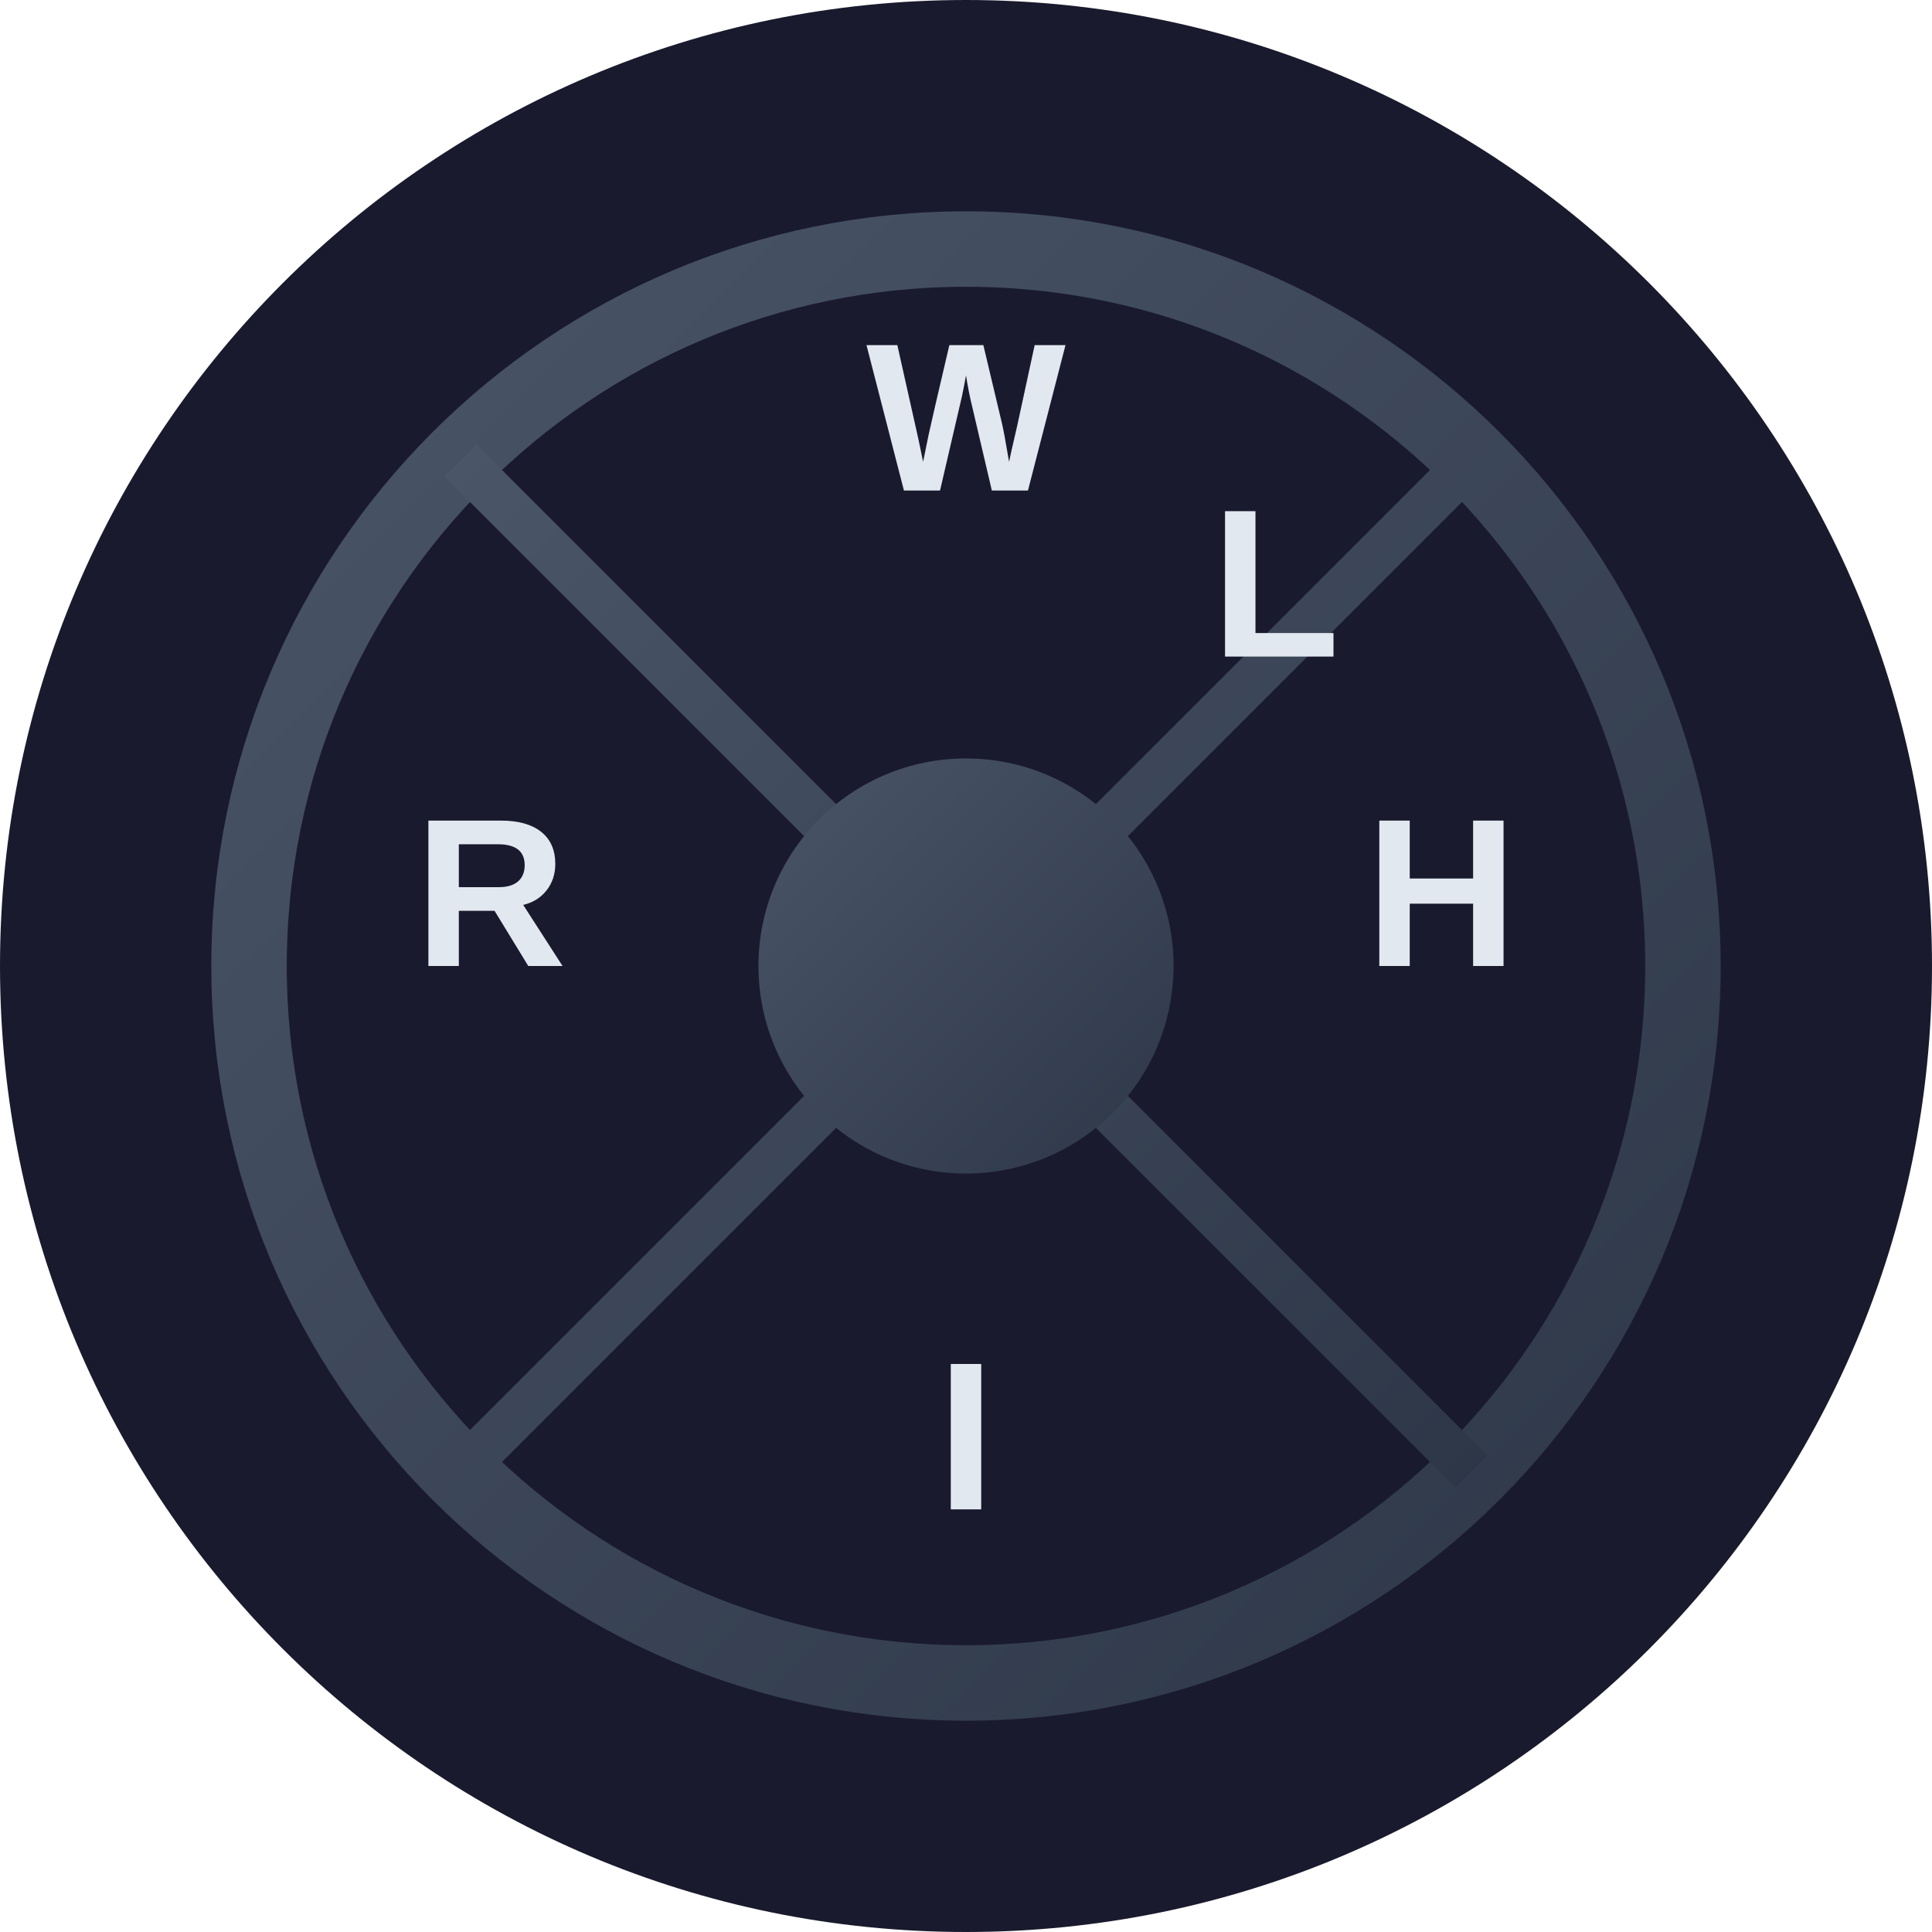
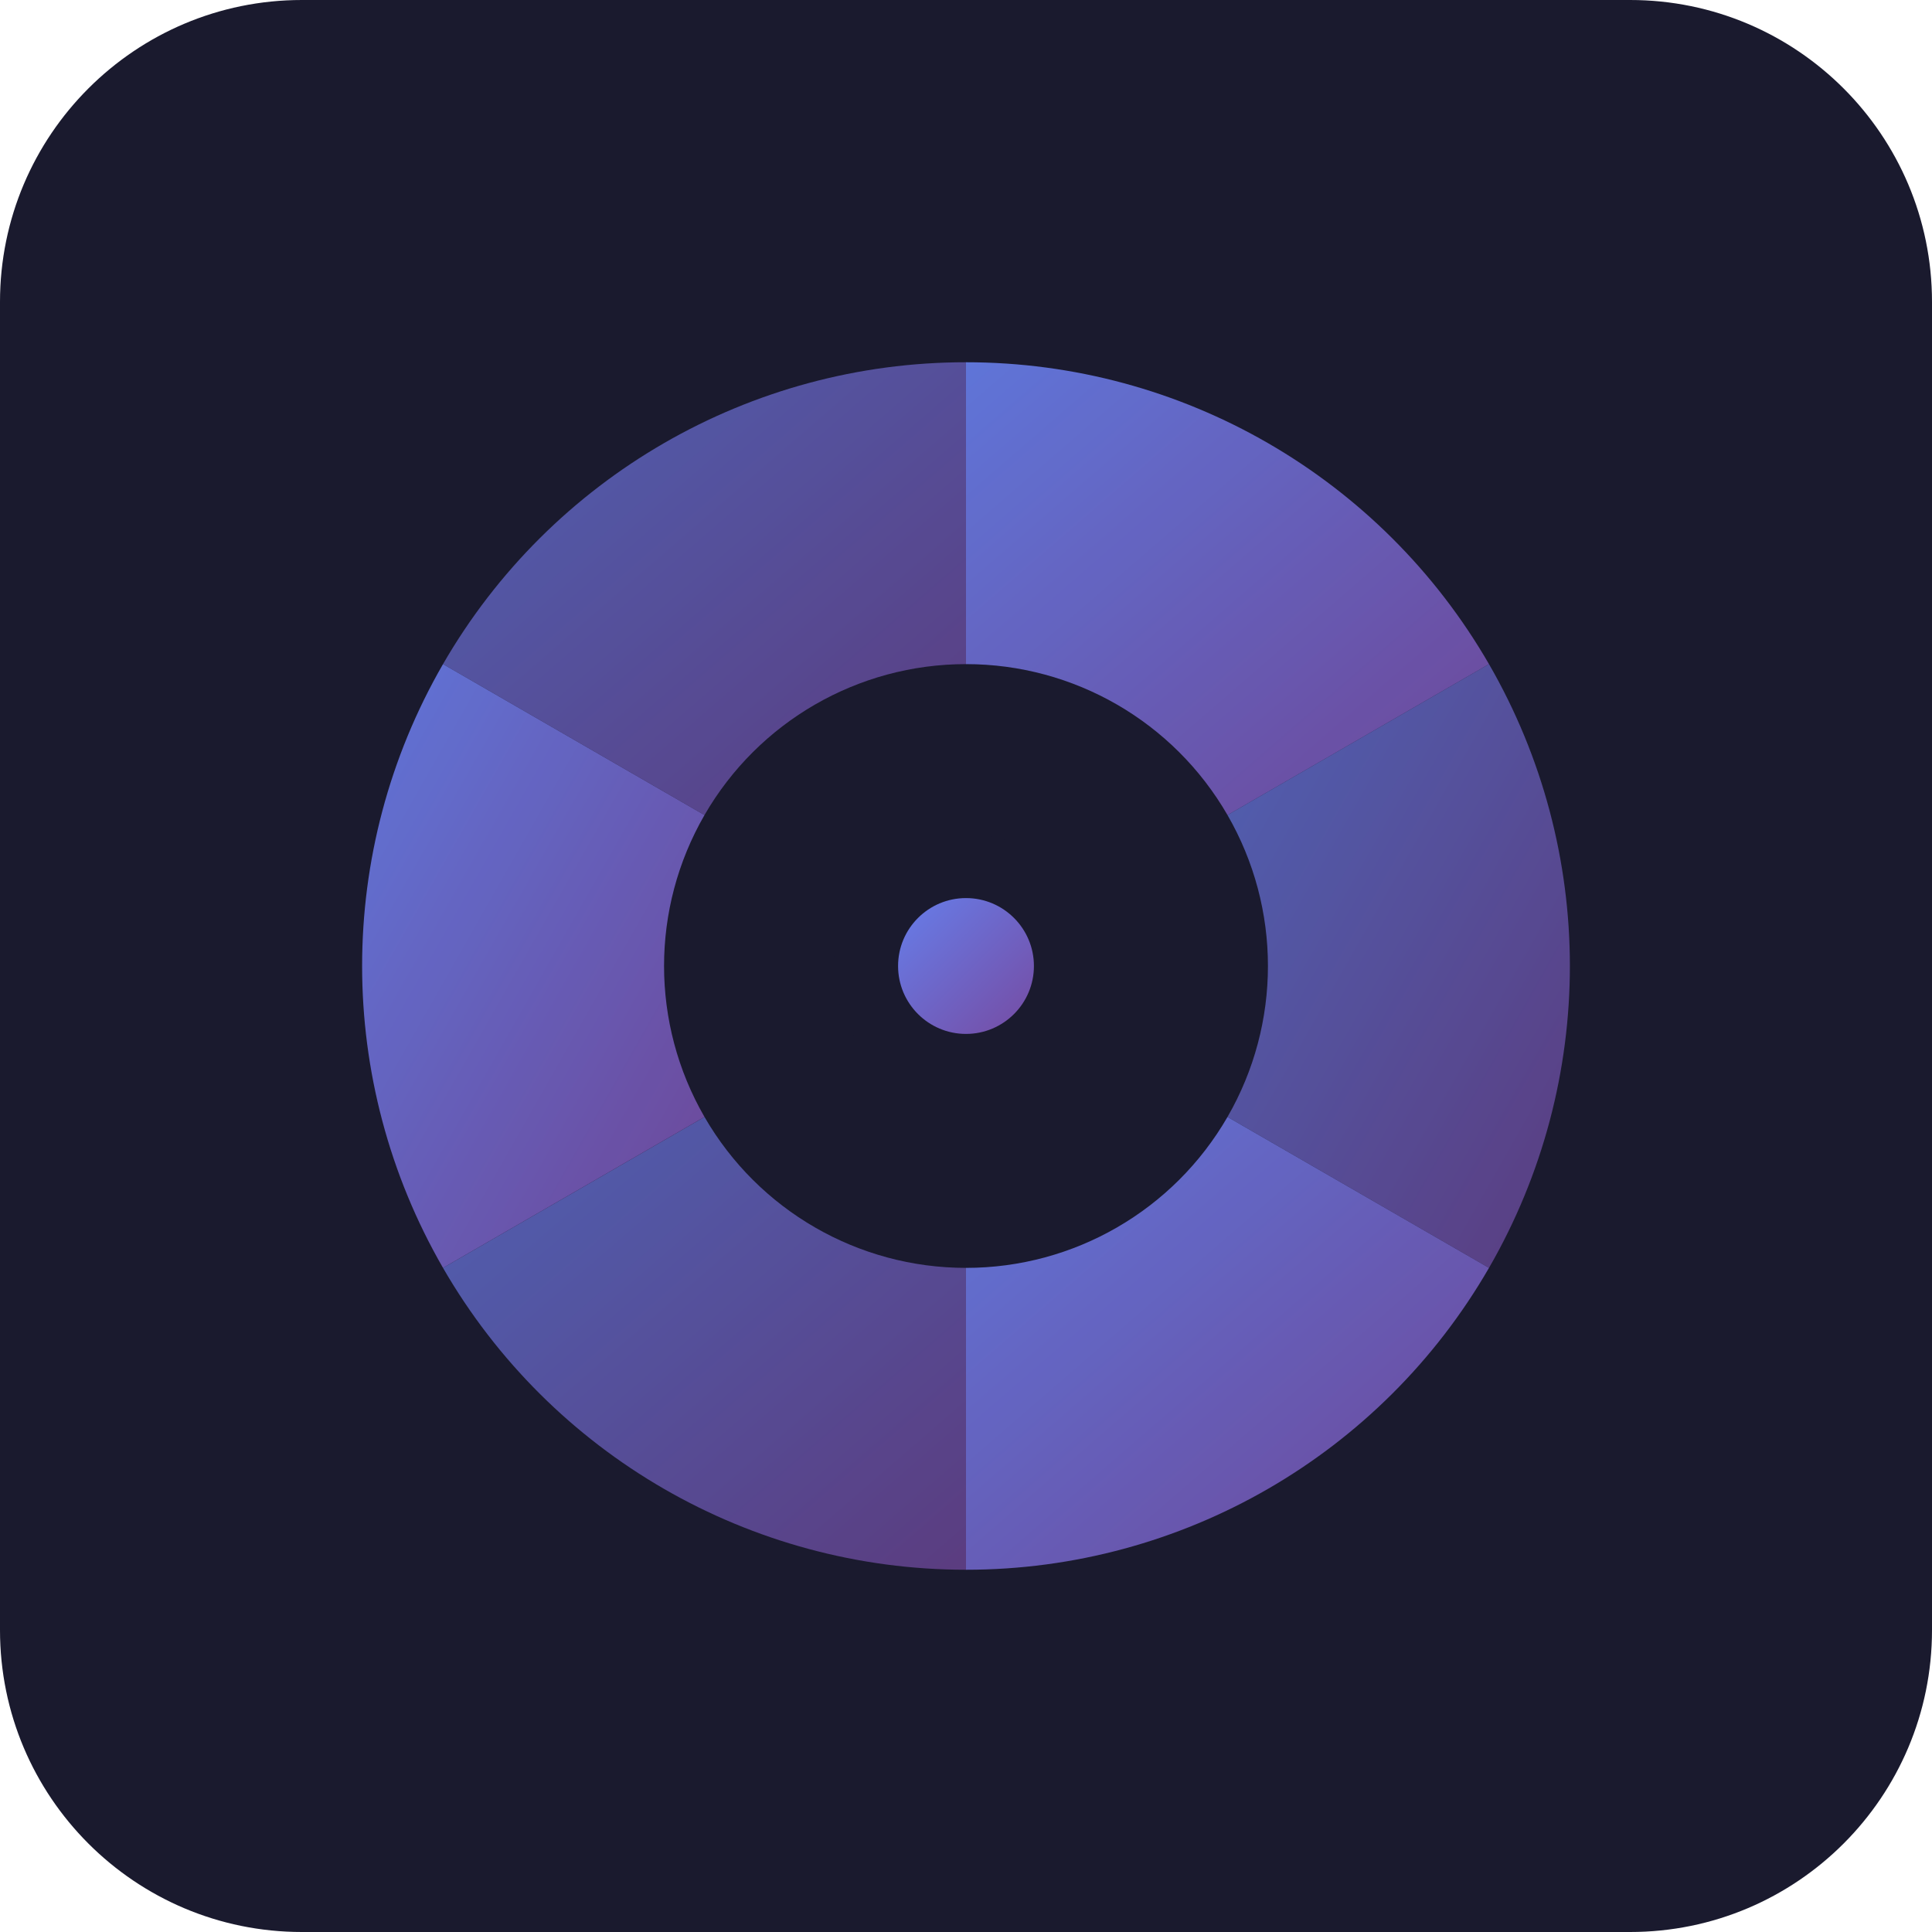
<svg xmlns="http://www.w3.org/2000/svg" viewBox="0 0 512 512">
  <defs>
-     <linearGradient id="wheelGradient512" x1="0%" y1="0%" x2="100%" y2="100%">
-       <stop offset="0%" style="stop-color:#4a5568;stop-opacity:1" />
-       <stop offset="100%" style="stop-color:#2d3748;stop-opacity:1" />
+     <linearGradient id="grad6b" x1="0%" y1="0%" x2="100%" y2="100%">
+       <stop offset="0%" style="stop-color:#667eea" />
+       <stop offset="100%" style="stop-color:#764ba2" />
    </linearGradient>
  </defs>
-   <circle cx="256" cy="256" r="256" fill="#1a1a2e" />
-   <circle cx="256" cy="256" r="190" fill="none" stroke="url(#wheelGradient512)" stroke-width="20" />
-   <line x1="256" y1="66" x2="256" y2="446" stroke="url(#wheelGradient512)" stroke-width="12" />
-   <line x1="66" y1="256" x2="446" y2="256" stroke="url(#wheelGradient512)" stroke-width="12" />
-   <line x1="122" y1="122" x2="390" y2="390" stroke="url(#wheelGradient512)" stroke-width="12" />
-   <line x1="390" y1="122" x2="122" y2="390" stroke="url(#wheelGradient512)" stroke-width="12" />
-   <circle cx="256" cy="256" r="55" fill="url(#wheelGradient512)" />
-   <text x="256" y="130" text-anchor="middle" font-family="Arial, sans-serif" font-size="56" font-weight="bold" fill="#e2e8f0">W</text>
-   <text x="382" y="256" text-anchor="middle" font-family="Arial, sans-serif" font-size="56" font-weight="bold" fill="#e2e8f0">H</text>
-   <text x="256" y="400" text-anchor="middle" font-family="Arial, sans-serif" font-size="56" font-weight="bold" fill="#e2e8f0">I</text>
-   <text x="130" y="256" text-anchor="middle" font-family="Arial, sans-serif" font-size="56" font-weight="bold" fill="#e2e8f0">R</text>
-   <text x="338" y="174" text-anchor="middle" font-family="Arial, sans-serif" font-size="56" font-weight="bold" fill="#e2e8f0">L</text>
+   <rect width="512" height="512" rx="80" fill="#1a1a2e" />
+   <g transform="translate(256,256)">
+     <path d="M0,-160 A160,160 0 0,1 138.6,-80 L69.3,-40 A80,80 0 0,0 0,-80 Z" fill="url(#grad6b)" opacity="0.9" />
+     <path d="M138.6,-80 A160,160 0 0,1 138.6,80 L69.3,40 A80,80 0 0,0 69.3,-40 Z" fill="url(#grad6b)" opacity="0.7" />
+     <path d="M138.6,80 A160,160 0 0,1 0,160 L0,80 A80,80 0 0,0 69.3,40 Z" fill="url(#grad6b)" opacity="0.9" />
+     <path d="M0,160 A160,160 0 0,1 -138.6,80 L-69.3,40 A80,80 0 0,0 0,80 Z" fill="url(#grad6b)" opacity="0.7" />
+     <path d="M-138.6,80 A160,160 0 0,1 -138.6,-80 L-69.3,-40 A80,80 0 0,0 -69.3,40 Z" fill="url(#grad6b)" opacity="0.9" />
+     <path d="M-138.6,-80 A160,160 0 0,1 0,-160 L0,-80 A80,80 0 0,0 -69.3,-40 Z" fill="url(#grad6b)" opacity="0.7" />
+     <circle cx="0" cy="0" r="35" fill="#1a1a2e" />
+     <circle cx="0" cy="0" r="18" fill="url(#grad6b)" />
+   </g>
</svg>
